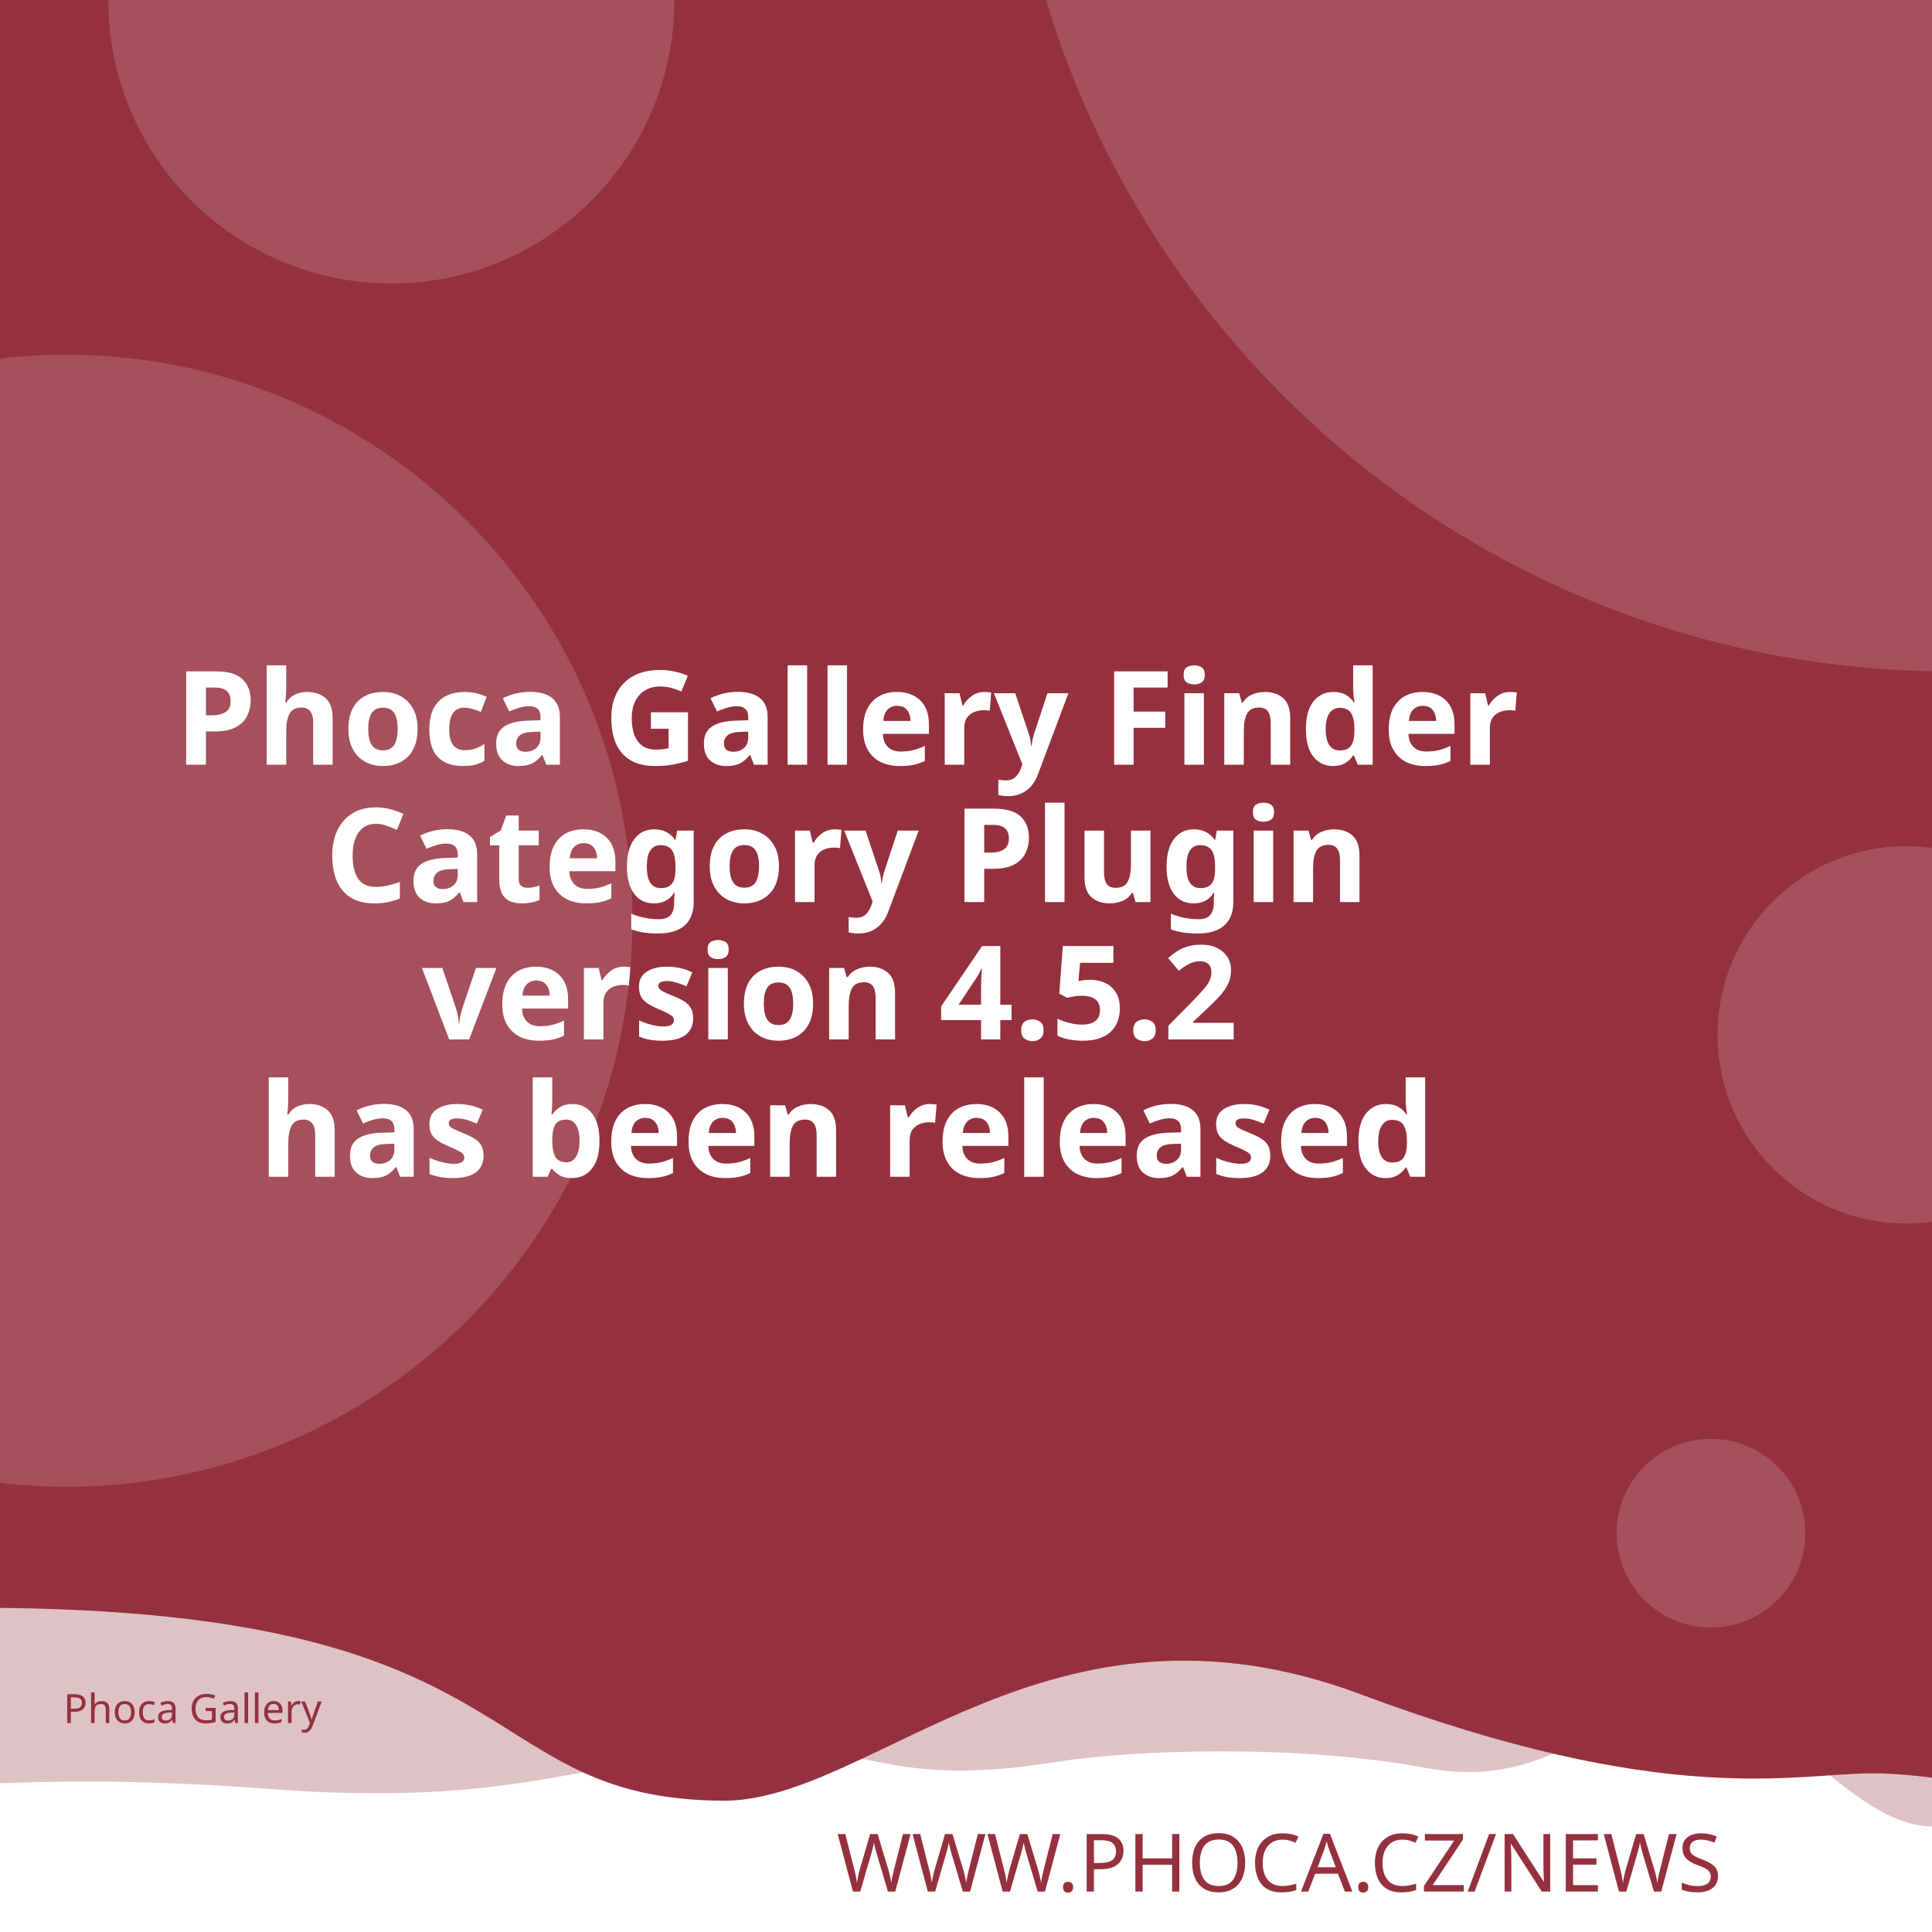
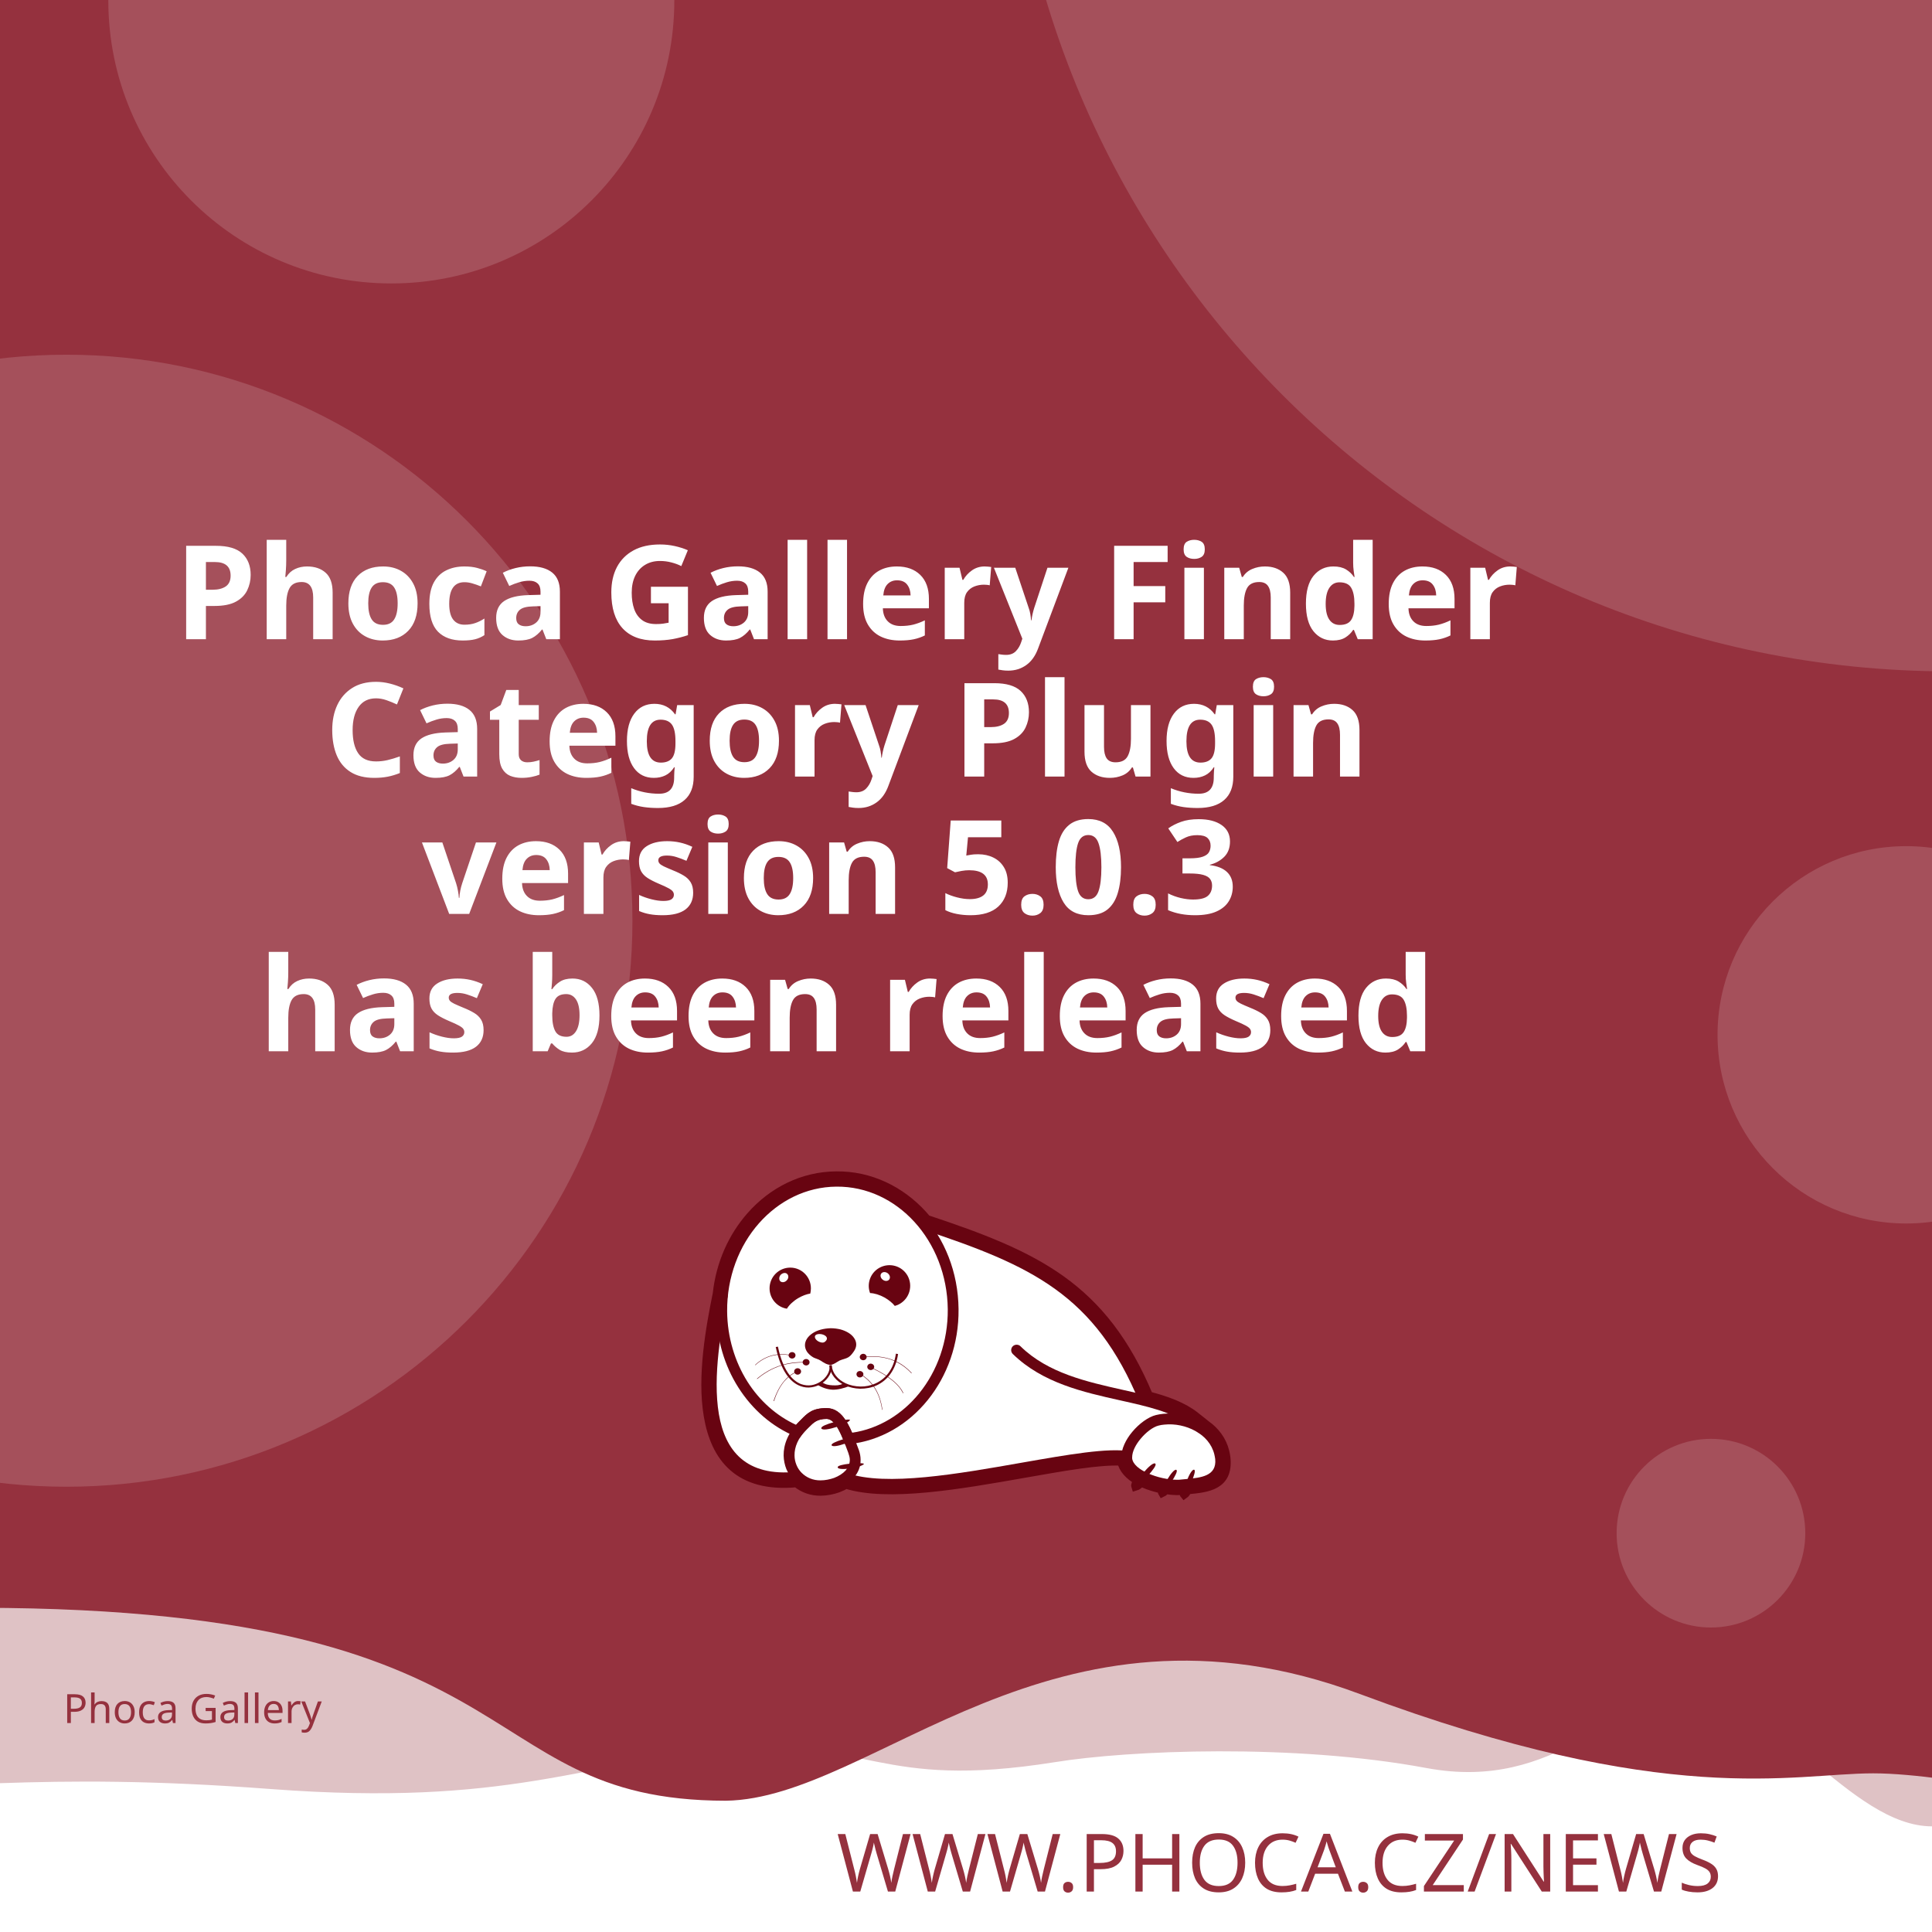
<svg xmlns="http://www.w3.org/2000/svg" width="512" height="512" viewBox="0 0 512 512" version="1.1" id="svg5">
-   <defs id="defs2" />
+   <defs id="defs2">
+     <clipPath id="clip1">
+       <path d="M 20,426 H 575 V 841.891 H 20 Z m 0,0" id="path2" />
+     </clipPath>
+   </defs>
  <g id="layer1">
    <path d="m -288.549,96.962 a 6.384,6.384 0 0 0 -6.384,6.384 v 81.087 a 6.384,6.384 0 0 0 6.384,6.384 h 81.083 a 6.384,6.384 0 0 0 6.384,-6.384 v -81.087 a 6.384,6.384 0 0 0 -6.384,-6.384 z m 16.084,16.188 c 0.591,-0.033 1.134,0.125 1.642,0.482 0.508,0.359 0.842,0.809 1.006,1.355 l 2.415,8.308 46.517,-2.44 c 0.829,-0.043 1.521,0.245 2.074,0.86 0.55,0.606 0.769,1.334 0.636,2.174 l -3.898,24.937 c -0.138,0.736 -0.57,1.497 -1.288,2.273 -0.719,0.787 -1.656,1.211 -2.797,1.272 l -32.861,1.721 3.038,10.253 27.775,-1.455 c 0.726,-0.04 1.351,0.178 1.887,0.648 0.523,0.483 0.803,1.086 0.844,1.812 0.038,0.726 -0.178,1.352 -0.648,1.887 -0.483,0.525 -1.086,0.806 -1.812,0.844 l -2.597,0.137 0.137,2.593 c 0.038,0.729 -0.178,1.356 -0.661,1.879 -0.472,0.535 -1.071,0.819 -1.8,0.856 -0.726,0.038 -1.353,-0.178 -1.879,-0.661 -0.535,-0.472 -0.814,-1.073 -0.852,-1.8 l -0.137,-2.593 -15.573,0.81 0.133,2.597 c 0.038,0.729 -0.176,1.356 -0.648,1.879 -0.483,0.535 -1.086,0.818 -1.812,0.856 -0.726,0.04 -1.352,-0.178 -1.887,-0.661 -0.525,-0.472 -0.806,-1.073 -0.844,-1.8 l -0.137,-2.597 -1.608,0.083 c -0.623,0.033 -1.193,-0.112 -1.721,-0.428 -0.515,-0.317 -0.883,-0.632 -1.11,-0.931 l -0.287,-0.507 -13.05,-49.343 -2.805,0.146 c -0.696,0.038 -1.312,-0.181 -1.858,-0.661 -0.545,-0.472 -0.835,-1.069 -0.873,-1.795 -0.038,-0.729 0.186,-1.353 0.682,-1.879 0.493,-0.535 1.083,-0.818 1.779,-0.856 z" style="fill:#ffffff;stroke-width:1;paint-order:stroke fill markers" id="path400" />
    <rect style="opacity:1;fill:#ffffff;stroke-width:5;stroke-linejoin:round;paint-order:stroke fill markers" id="rect723" width="512" height="512" x="0" y="0" />
    <path id="rect4460" style="opacity:0.3;fill:#95313e;fill-opacity:1;stroke-width:5;stroke-linejoin:round;paint-order:stroke fill markers" d="M -256,4 H 768 v 480 c 0,0 -42.667,-10 -64,-10 -21.333,0 -42.408,10 -64,10 -21.592,0 -42.667,-10 -64,-10 -21.333,0 -42.408,10 -64,10 -21.592,0 -41.887,-34.701 -63.221,-34.701 -21.333,0 -35.645,25.795 -70.761,19.246 -35.116,-6.549 -78.862,-4.741 -98.515,-1.547 -47.289,7.533 -49.247,-6.724 -87.369,-3.311 -38.122,3.413 -56.921,15.193 -120.307,10.429 -63.387,-4.764 -84.091,0.698 -135.827,-0.116 -21.333,0 -42.408,10 -64,10 -21.592,0 -42.667,-10 -64,-10 -21.333,0 -64,10 -64,10 z" />
    <path id="rect4460-5" style="fill:#95313e;fill-opacity:1;stroke-width:5;stroke-linejoin:round;paint-order:stroke fill markers" d="M -316,4.9999998e-7 H 708 V 480 c 0,0 -42.667,-10 -64,-10 -21.333,0 -42.408,10 -64,10 -21.592,0 -62.256,-10.048 -83.59,-10.048 -21.333,0 -54.449,9.448 -136.059,-21.03 -81.61,-30.478 -128.583,27.669 -167.971,28.291 -70.795,-0.042 -47.303,-54.288 -212.561,-50.983 C -185.439,429.534 -38.408,480 -60,480 c -21.592,0 -42.667,-10 -64,-10 -21.333,0 -42.408,10 -64,10 -21.592,0 -42.667,-10 -64,-10 -21.333,0 -64,10 -64,10 z" />
    <text xml:space="preserve" style="font-style:normal;font-weight:normal;font-size:21.333px;line-height:1.25;font-family:sans-serif;fill:#95313e;fill-opacity:1;stroke:none" x="484.042" y="501.277" id="text2910-3-7">
      <tspan id="tspan2908-6-5" x="484.042" y="501.277" style="font-style:normal;font-variant:normal;font-weight:300;font-stretch:normal;font-size:21.333px;font-family:Montserrat;-inkscape-font-specification:'Montserrat Light';text-align:end;text-anchor:end;fill:#95313e;fill-opacity:1">WWW.PHOCA.CZ/NEWS</tspan>
    </text>
-     <text xml:space="preserve" style="font-style:normal;font-variant:normal;font-weight:600;font-stretch:normal;font-size:34.667px;line-height:1.05;font-family:Rubik;-inkscape-font-specification:'Rubik Semi-Bold';fill:#ffffff;fill-opacity:1;stroke:none" x="256" y="165" id="text11252">
-       <tspan x="256" y="165" id="tspan403" style="text-align:center;text-anchor:middle" />
-       <tspan x="256" y="202.659" style="font-size:34.667px;text-align:center;text-anchor:middle" id="tspan442">Phoca Gallery Finder</tspan>
-       <tspan x="256" y="239.059" style="font-size:34.667px;text-align:center;text-anchor:middle" id="tspan444">Category Plugin</tspan>
-       <tspan x="256" y="275.459" id="tspan1992" style="font-size:34.667px;text-align:center;text-anchor:middle">version 4.5.2
+     <text xml:space="preserve" style="font-style:normal;font-variant:normal;font-weight:600;font-stretch:normal;font-size:34.667px;line-height:1.05;font-family:Rubik;-inkscape-font-specification:'Rubik Semi-Bold';fill:#ffffff;fill-opacity:1;stroke:none" x="256" y="133" id="text11252">
+       <tspan x="256" y="133" id="tspan403" style="text-align:center;text-anchor:middle" />
+       <tspan x="256" y="169.4" style="font-size:34.667px;text-align:center;text-anchor:middle" id="tspan442">Phoca Gallery Finder</tspan>
+       <tspan x="256" y="205.8" style="font-size:34.667px;text-align:center;text-anchor:middle" id="tspan444">Category Plugin</tspan>
+       <tspan x="256" y="242.2" id="tspan1992" style="font-size:34.667px;text-align:center;text-anchor:middle">version 5.0.3
</tspan>
-       <tspan x="256" y="311.859" id="tspan2906" style="font-size:34.667px;text-align:center;text-anchor:middle">has been released</tspan>
-       <tspan x="256" y="348.259" id="tspan1994" style="font-size:34.667px" />
+       <tspan x="256" y="278.6" id="tspan2906" style="font-size:34.667px;text-align:center;text-anchor:middle">has been released</tspan>
+       <tspan x="256" y="315" id="tspan1994" style="font-size:34.667px" />
    </text>
    <circle style="opacity:0.15;fill:#ffffff;fill-opacity:1;stroke-width:5;stroke-linejoin:round;paint-order:stroke fill markers" id="path8376" cx="516.67" cy="-72.081" r="250" />
    <circle style="opacity:0.15;fill:#ffffff;fill-opacity:1;stroke-width:5;stroke-linejoin:round;paint-order:stroke fill markers" id="path8376-9" cx="17.604" cy="244" r="150" />
    <circle style="opacity:0.15;fill:#ffffff;fill-opacity:1;stroke-width:5;stroke-linejoin:round;paint-order:stroke fill markers" id="path8376-6" cx="103.704" cy="0.117" r="75" />
    <circle style="opacity:0.15;fill:#ffffff;fill-opacity:1;stroke-width:5;stroke-linejoin:round;paint-order:stroke fill markers" id="path8376-6-2" cx="505.168" cy="274.238" r="50" />
    <circle style="opacity:0.15;fill:#ffffff;fill-opacity:1;stroke-width:5;stroke-linejoin:round;paint-order:stroke fill markers" id="path8376-6-2-1" cx="453.421" cy="406.309" r="25" />
    <text xml:space="preserve" style="font-style:normal;font-weight:normal;font-size:10.667px;line-height:1.25;font-family:sans-serif;fill:#95313e;fill-opacity:1;stroke:none" x="57.956" y="456.624" id="text396">
      <tspan id="tspan394" x="57.956" y="456.624" style="font-style:normal;font-variant:normal;font-weight:normal;font-stretch:normal;font-size:10.667px;font-family:Rubik;-inkscape-font-specification:Rubik;text-align:center;text-anchor:middle;fill:#95313e;fill-opacity:1">Phoca Gallery</tspan>
    </text>
+     <g id="g760" transform="matrix(0.5260845,0,0,0.5260845,99.42418,10.37304)">
+       <path style="fill:#ffffff;fill-opacity:1;fill-rule:evenodd;stroke:none" d="m 389.621,683.473 c 9.113,2.391 17.273,5.336 23.457,10.227 l 5.375,4.273 -0.004,0.008 c 4.633,3.242 8.191,7.863 9.594,13.672 0.242,0.977 0.426,2.016 0.547,3.055 1.465,14.07 -9.473,15.141 -19.348,16.055 -0.648,1.137 -1.25,1.992 -1.66,2.266 -0.246,-0.289 -0.254,-1.047 -0.09,-2.051 -0.246,0.031 -0.52,0.062 -0.824,0.098 -0.855,0.059 -1.77,0.121 -2.809,0.121 -1.75,-0.023 -3.684,-0.199 -5.691,-0.523 -0.645,0.738 -1.207,1.266 -1.578,1.438 -0.172,-0.285 -0.098,-0.895 0.145,-1.691 -3.309,-0.637 -6.738,-1.656 -9.793,-3.012 -0.332,-0.148 -0.66,-0.301 -0.984,-0.461 -1.219,1.098 -2.277,1.891 -2.863,2.051 -0.176,-0.504 0.289,-1.621 1.109,-2.973 -4.211,-2.402 -7.395,-5.645 -8.18,-9.641 -10.754,-0.684 -29.09,2.582 -49.293,6.141 -31.996,5.633 -68.574,12.086 -89.609,5.406 -1.258,0.789 -2.625,1.453 -4.07,1.984 -2.688,0.977 -5.617,1.523 -8.609,1.586 -4.73,0.055 -8.941,-1.551 -12.176,-4.27 -29.23,2.742 -40.98,-12.871 -44.496,-33.715 -3.402,-19.863 1.055,-44.504 4.527,-61.535 1.641,-15.129 7.793,-28.699 16.91,-39.043 10.93,-12.461 26.137,-20.215 43.051,-20.336 h 0.062 c 16.914,-0.184 32.242,7.328 43.418,19.543 0.715,0.781 1.414,1.582 2.094,2.406 27.59,9.176 49.688,17.566 67.891,30.629 18.176,13.078 32.348,30.754 43.898,58.293 z m 0,0" id="path177" />
+       <g clip-path="url(#clip1)" clip-rule="nonzero" id="g181">
+         <path style="fill:none;stroke:#680411;stroke-width:2.835;stroke-linecap:butt;stroke-linejoin:miter;stroke-miterlimit:22.926;stroke-opacity:1" d="m 245.703,99.901 c 5.747,-1.508 10.893,-3.365 14.792,-6.449 l 3.39,-2.695 -0.002,-0.005 c 2.922,-2.045 5.166,-4.959 6.05,-8.622 0.153,-0.616 0.269,-1.271 0.345,-1.926 0.924,-8.873 -5.974,-9.548 -12.201,-10.124 -0.409,-0.717 -0.788,-1.256 -1.047,-1.429 -0.155,0.182 -0.16,0.66 -0.057,1.293 -0.155,-0.02 -0.328,-0.039 -0.52,-0.062 -0.539,-0.037 -1.116,-0.076 -1.771,-0.076 -1.104,0.015 -2.323,0.126 -3.589,0.33 -0.406,-0.466 -0.761,-0.798 -0.995,-0.907 -0.108,0.18 -0.062,0.564 0.091,1.067 -2.086,0.402 -4.249,1.044 -6.176,1.899 -0.209,0.094 -0.416,0.19 -0.621,0.291 -0.769,-0.692 -1.436,-1.192 -1.806,-1.293 -0.111,0.318 0.182,1.022 0.7,1.875 -2.655,1.515 -4.663,3.56 -5.158,6.08 -6.782,0.431 -18.345,-1.628 -31.085,-3.872 -20.177,-3.552 -43.244,-7.622 -56.51,-3.409 -0.793,-0.498 -1.655,-0.916 -2.567,-1.251 -1.695,-0.616 -3.542,-0.961 -5.429,-1 -2.983,-0.034 -5.639,0.978 -7.678,2.692 -18.433,-1.729 -25.843,8.117 -28.06,21.261 -2.146,12.526 0.665,28.065 2.855,38.805 1.035,9.541 4.914,18.098 10.664,24.621 6.892,7.858 16.482,12.748 27.149,12.824 h 0.039 c 10.666,0.116 20.333,-4.621 27.38,-12.324 0.451,-0.493 0.892,-0.998 1.32,-1.517 17.399,-5.786 31.334,-11.078 42.813,-19.315 11.462,-8.247 20.399,-19.394 27.683,-36.761 z m 0,0" transform="matrix(1.58574,0,0,-1.58574,0,841.8898)" id="path179" />
+       </g>
+       <path style="fill:#680411;fill-opacity:1;fill-rule:evenodd;stroke:none" d="m 393.047,717.762 c 1.16,1.098 -7.754,10.625 -9.953,11.234 -0.672,-1.895 7.816,-12.52 9.832,-11.48 0.121,0.062 0.246,0.367 0.121,0.246" id="path183" />
+       <path style="fill:#680411;fill-opacity:1;fill-rule:evenodd;stroke:none" d="m 403.676,720.875 c 1.219,0.855 -5.254,10.379 -7.086,11.234 -0.914,-1.523 5.07,-12.09 6.961,-11.418 0.125,0.062 0.305,0.305 0.125,0.184" id="path185" />
+       <path style="fill:#680411;fill-opacity:1;fill-rule:evenodd;stroke:none" d="m 412.652,720.754 c 1.344,0.609 -3.422,11.172 -5.07,12.273 -1.16,-1.344 2.934,-12.766 4.945,-12.398 0.062,0 0.309,0.246 0.125,0.125" id="path187" />
+       <path style="fill:#680411;fill-opacity:1;fill-rule:evenodd;stroke:none" d="m 224.809,699.621 c -0.43,-1.586 12.211,-4.824 14.41,-4.152 -0.426,1.957 -13.375,6.414 -14.473,4.398 -0.062,-0.121 0,-0.488 0.062,-0.246 z m 0,0" id="path189" />
+       <path style="fill:#680411;fill-opacity:1;fill-rule:evenodd;stroke:none" d="m 229.938,708.172 c -0.367,-1.402 10.746,-4.641 12.703,-4.09 -0.367,1.77 -11.664,6.043 -12.703,4.273 -0.062,-0.062 -0.062,-0.367 0,-0.184" id="path191" />
+       <path style="fill:#680411;fill-opacity:1;fill-rule:evenodd;stroke:none" d="m 233.051,719.285 c -0.121,-1.402 11.359,-2.504 13.191,-1.648 -0.609,1.711 -12.52,3.789 -13.25,1.895 0,-0.121 0.059,-0.43 0.059,-0.246 z m 0,0" id="path193" />
+       <path style="fill:#680411;fill-opacity:1;fill-rule:evenodd;stroke:none" d="m 268.164,622.859 c 2.809,5.008 1.102,11.359 -3.906,14.23 -0.793,0.488 -1.648,0.793 -2.504,1.039 -1.16,-1.469 -2.934,-2.934 -5.008,-4.152 -2.625,-1.469 -5.312,-2.262 -7.449,-2.32 -1.773,-4.703 0.121,-10.141 4.641,-12.703 5.008,-2.809 11.359,-1.102 14.227,3.906 z m -12.457,2.078 c -1.098,-0.793 -1.465,-2.199 -0.793,-3.113 0.672,-0.918 2.137,-0.98 3.234,-0.184 1.164,0.855 1.469,2.258 0.797,3.176 -0.672,0.914 -2.137,0.977 -3.238,0.121" id="path195" />
+       <path style="fill:#680411;fill-opacity:1;fill-rule:evenodd;stroke:none" d="m 209.113,618.832 c 5.738,0 10.383,4.699 10.383,10.441 0,0.914 -0.125,1.77 -0.309,2.625 -1.891,0.305 -4.027,1.098 -6.105,2.32 -2.566,1.527 -4.578,3.48 -5.68,5.312 -4.945,-0.793 -8.73,-5.066 -8.73,-10.258 0,-5.742 4.641,-10.441 10.441,-10.441 z m -4.824,3.602 c 0.977,-0.977 2.441,-1.223 3.234,-0.43 0.855,0.797 0.797,2.262 -0.18,3.238 -0.918,1.039 -2.383,1.223 -3.238,0.488 -0.793,-0.793 -0.734,-2.258 0.184,-3.297" id="path197" />
+       <path style="fill:#680411;fill-opacity:1;fill-rule:evenodd;stroke:none" d="m 229.449,649.363 c 1.77,0 3.48,0.246 5.008,0.613 1.527,0.426 2.93,1.035 4.09,1.77 1.16,0.73 2.137,1.648 2.75,2.625 0.672,0.977 1.035,2.078 1.035,3.238 0,1.098 -0.426,2.32 -1.16,3.359 -0.73,1.035 -1.523,2.195 -2.746,2.992 -1.281,0.793 -3.055,1.035 -4.52,1.707 -1.406,0.734 -3.055,2.137 -4.641,2.137 -1.77,0 -3.664,-1.34 -4.887,-2.137 -1.281,-0.855 -2.871,-1.035 -4.031,-1.832 -1.16,-0.73 -2.137,-1.648 -2.809,-2.625 -0.672,-1.039 -1.035,-2.137 -1.035,-3.297 0,-1.16 0.363,-2.262 1.035,-3.297 0.613,-0.977 1.59,-1.895 2.75,-2.688 1.16,-0.793 2.562,-1.406 4.09,-1.832 1.59,-0.43 3.238,-0.672 5.07,-0.734 z m -3.969,3.176 c 1.707,0.551 2.625,1.711 1.77,2.934 -0.914,1.219 -1.832,1.402 -3.418,0.793 -1.59,-0.613 -2.629,-2.016 -2.262,-2.992 0.305,-0.918 2.199,-1.285 3.91,-0.734 z m 0,0" id="path199" />
+       <path style="fill:#680411;fill-opacity:1;fill-rule:nonzero;stroke:none" d="m 202.883,658.645 c 2.445,11.664 7.023,17.102 11.664,18.871 1.773,0.609 3.543,0.793 5.191,0.551 1.648,-0.246 3.238,-0.918 4.582,-1.773 3.051,-2.012 5.008,-5.25 4.516,-8.18 l 1.102,-0.125 c 0.488,3.301 -1.648,6.965 -5.008,9.223 -1.465,0.914 -3.238,1.648 -5.07,1.895 -1.832,0.305 -3.785,0.121 -5.68,-0.613 -5.004,-1.832 -9.832,-7.512 -12.395,-19.664 l 1.098,-0.18 z m 0,0" id="path201" />
+       <path style="fill:#680411;fill-opacity:1;fill-rule:nonzero;stroke:none" d="m 229.938,667.988 c 0.367,4.094 3.176,7.27 7.023,9.102 2.195,1.035 4.824,1.586 7.449,1.648 2.625,0.059 5.312,-0.488 7.816,-1.648 4.887,-2.262 8.977,-6.961 10.078,-14.902 l 1.098,0.184 c -1.223,8.305 -5.559,13.312 -10.75,15.754 -2.625,1.223 -5.496,1.711 -8.305,1.711 -2.746,-0.059 -5.496,-0.672 -7.875,-1.77 -4.152,-1.953 -7.27,-5.438 -7.637,-9.953 z m 0,0" id="path203" />
+       <path style="fill:#680411;fill-opacity:1;fill-rule:nonzero;stroke:none" d="m 224.93,676.477 c 1.895,1.285 3.359,1.527 5.496,1.648 2.137,0.062 3.113,0.125 5.617,-0.914 l 2.992,1.223 c -2.809,1.16 -6.227,2.016 -8.73,1.891 -2.566,-0.121 -5.375,-1.098 -7.574,-2.562 z m 0,0" id="path205" />
+       <path style="fill:#680411;fill-opacity:1;fill-rule:evenodd;stroke:none" d="m 210.027,661.395 c 0.98,0 1.711,0.734 1.711,1.586 0,0.918 -0.73,1.652 -1.711,1.652 -0.977,0 -1.77,-0.734 -1.77,-1.652 0,-0.852 0.793,-1.586 1.77,-1.586" id="path207" />
+       <path style="fill:#680411;fill-opacity:1;fill-rule:evenodd;stroke:none" d="m 217.113,664.875 c 0.977,0 1.711,0.734 1.711,1.648 0,0.855 -0.734,1.59 -1.711,1.59 -0.977,0 -1.77,-0.734 -1.77,-1.59 0,-0.914 0.793,-1.648 1.77,-1.648" id="path209" />
+       <path style="fill:#680411;fill-opacity:1;fill-rule:evenodd;stroke:none" d="m 212.777,669.516 c 0.977,0 1.77,0.734 1.77,1.648 0,0.855 -0.793,1.59 -1.77,1.59 -0.918,0 -1.711,-0.734 -1.711,-1.59 0,-0.914 0.793,-1.648 1.711,-1.648" id="path211" />
+       <path style="fill:#680411;fill-opacity:1;fill-rule:evenodd;stroke:none" d="m 244.164,670.922 c 0.98,0 1.773,0.73 1.773,1.586 0,0.918 -0.793,1.648 -1.773,1.648 -0.977,0 -1.707,-0.73 -1.707,-1.648 0,-0.855 0.73,-1.586 1.707,-1.586" id="path213" />
+       <path style="fill:#680411;fill-opacity:1;fill-rule:evenodd;stroke:none" d="m 249.602,667.195 c 0.977,0 1.77,0.734 1.77,1.648 0,0.855 -0.793,1.59 -1.77,1.59 -0.918,0 -1.711,-0.734 -1.711,-1.59 0,-0.914 0.793,-1.648 1.711,-1.648" id="path215" />
+       <path style="fill:#680411;fill-opacity:1;fill-rule:evenodd;stroke:none" d="m 245.875,662.25 c 0.918,0 1.711,0.73 1.711,1.648 0,0.855 -0.793,1.586 -1.711,1.586 -0.977,0 -1.77,-0.73 -1.77,-1.586 0,-0.918 0.793,-1.648 1.77,-1.648" id="path217" />
+       <path style="fill:#680411;fill-opacity:1;fill-rule:nonzero;stroke:none" d="m 245.816,663.777 c 5.496,-0.672 10.195,-0.125 14.227,1.281 4.031,1.406 7.391,3.785 10.258,6.902 l -0.18,0.121 c -2.812,-3.055 -6.168,-5.375 -10.141,-6.84 -4.027,-1.406 -8.668,-1.895 -14.105,-1.281 z m 0,0" id="path219" />
+       <path style="fill:#680411;fill-opacity:1;fill-rule:nonzero;stroke:none" d="m 244.473,672.387 c 3.176,1.953 5.68,4.398 7.508,7.391 1.836,3.051 2.996,6.594 3.543,10.684 h -0.184 c -0.547,-4.027 -1.707,-7.57 -3.539,-10.562 -1.832,-2.934 -4.336,-5.434 -7.453,-7.328 z m 0,0" id="path221" />
+       <path style="fill:#680411;fill-opacity:1;fill-rule:nonzero;stroke:none" d="m 249.723,669.027 c 4.641,2.137 8.184,4.273 10.809,6.414 2.688,2.137 4.457,4.336 5.559,6.531 l -0.184,0.125 c -1.102,-2.199 -2.871,-4.398 -5.496,-6.473 -2.625,-2.141 -6.168,-4.277 -10.75,-6.414 z m 0,0" id="path223" />
+       <path style="fill:#680411;fill-opacity:1;fill-rule:nonzero;stroke:none" d="m 191.344,667.867 c 2.625,-2.441 5.555,-4.031 8.609,-4.824 3.176,-0.855 6.535,-0.793 10.074,0 v 0.184 c -3.539,-0.793 -6.898,-0.793 -10.012,0 -3.055,0.793 -5.926,2.383 -8.551,4.762 z m 0,0" id="path225" />
+       <path style="fill:#680411;fill-opacity:1;fill-rule:nonzero;stroke:none" d="m 192.32,674.77 c 3.723,-3.117 7.57,-5.254 11.664,-6.598 4.031,-1.344 8.305,-1.891 12.824,-1.707 v 0.18 c -4.52,-0.121 -8.734,0.43 -12.766,1.711 -4.027,1.344 -7.875,3.48 -11.602,6.598 z m 0,0" id="path227" />
+       <path style="fill:#680411;fill-opacity:1;fill-rule:nonzero;stroke:none" d="m 200.688,686.004 c 1.402,-4.273 3.172,-7.512 5.188,-9.891 1.957,-2.445 4.215,-3.973 6.535,-4.949 l 0.121,0.184 c -2.32,0.977 -4.516,2.504 -6.531,4.887 -1.957,2.383 -3.727,5.555 -5.07,9.832 l -0.246,-0.062 z m 0,0" id="path229" />
+       <path style="fill:#680411;fill-opacity:1;fill-rule:nonzero;stroke:none" d="m 379.43,716.781 c -9.953,-1.832 -30.168,1.773 -52.699,5.742 -32.613,5.738 -69.984,12.336 -90.809,5.008 l 1.832,-5.191 c 19.48,6.84 56.059,0.367 88,-5.25 23.02,-4.031 43.723,-7.695 54.652,-5.68 z m 0,0" id="path231" />
+       <path style="fill:#680411;fill-opacity:1;fill-rule:nonzero;stroke:none" d="m 232.258,572.602 h 0.062 c 16.914,-0.184 32.242,7.328 43.418,19.543 11.051,12.09 17.953,28.945 18.137,47.57 v 0.062 c 0.184,17.527 -5.742,33.648 -15.512,45.738 -9.895,12.273 -23.816,20.582 -39.57,22.23 l -2.016,0.18 -0.793,-1.891 c -1.344,-3.359 -2.75,-6.352 -4.336,-8.367 -1.285,-1.648 -2.688,-2.625 -4.277,-2.625 -4.762,0 -6.531,1.832 -8.977,4.273 l -1.039,1.039 c -0.426,0.426 -0.852,0.855 -1.219,1.281 v 0.062 c -0.43,0.426 -0.793,0.914 -1.102,1.281 l -1.281,1.711 -1.953,-0.793 C 200.016,699.074 190,690.34 182.914,679.164 176.016,668.293 171.984,655.105 171.863,640.875 c -0.184,-18.688 6.473,-35.602 17.34,-47.938 10.934,-12.457 26.141,-20.215 43.055,-20.336 z m 0.121,5.438 h -0.059 c -15.27,0.121 -29.07,7.203 -39.023,18.5 -10.016,11.359 -16.121,27.055 -16,44.277 0.121,13.188 3.91,25.402 10.199,35.418 6.105,9.648 14.656,17.281 24.547,21.801 0.488,-0.551 0.98,-1.098 1.469,-1.59 l 0.977,-0.977 c 3.359,-3.418 5.801,-5.859 12.883,-5.859 3.543,0 6.293,1.77 8.551,4.641 1.648,2.074 3.055,4.762 4.336,7.754 13.375,-1.953 25.219,-9.281 33.832,-19.906 9.039,-11.176 14.473,-26.016 14.352,-42.262 v -0.059 c -0.184,-17.223 -6.598,-32.793 -16.797,-43.969 -10.137,-11.113 -23.996,-17.895 -39.266,-17.77 z m 0,0" id="path233" />
+       <path style="fill:#680411;fill-opacity:1;fill-rule:nonzero;stroke:none" d="m 325.141,658.523 c 13.801,13.496 33.465,17.832 51.359,21.863 14.289,3.176 27.539,6.168 36.578,13.312 l 5.375,4.273 -3.422,4.277 -5.371,-4.277 c -8.062,-6.41 -20.703,-9.219 -34.383,-12.273 -18.625,-4.152 -39.023,-8.734 -53.984,-23.266 -0.547,-0.488 -0.914,-1.223 -0.914,-2.016 0,-1.527 1.219,-2.75 2.746,-2.75 0.797,0 1.527,0.309 2.016,0.855 z m 0,0" id="path235" />
+       <path style="fill:#680411;fill-opacity:1;fill-rule:nonzero;stroke:none" d="m 428.59,714.707 c 1.465,14.105 -9.527,15.145 -19.418,16.059 -0.672,0.062 -1.344,0.184 -2.504,0.309 -0.855,0.059 -1.773,0.121 -2.812,0.121 -5.004,-0.062 -11.539,-1.406 -16.914,-3.785 -5.863,-2.629 -10.504,-6.656 -11.055,-11.91 -0.059,-0.305 -0.059,-0.73 -0.059,-1.098 0.059,-4.336 2.32,-8.977 5.496,-12.766 3.48,-4.211 8.184,-7.633 12.031,-8.547 1.219,-0.309 2.441,-0.488 3.664,-0.613 6.289,-0.672 13.188,0.672 18.867,3.91 5.863,3.234 10.504,8.426 12.152,15.266 0.246,0.977 0.43,2.016 0.551,3.055 z m -19.906,10.625 c 7.266,-0.672 15.324,-1.465 14.473,-10.074 -0.125,-0.797 -0.246,-1.59 -0.43,-2.324 -1.281,-5.25 -4.883,-9.219 -9.527,-11.785 -4.699,-2.625 -10.379,-3.785 -15.633,-3.234 -0.977,0.059 -1.953,0.242 -2.93,0.488 -2.75,0.672 -6.289,3.297 -9.102,6.715 -2.441,2.934 -4.211,6.352 -4.211,9.285 0,0.121 0,0.305 0,0.547 0.367,2.992 3.664,5.559 7.875,7.453 4.703,2.137 10.324,3.297 14.656,3.297 0.797,0 1.527,0 2.262,-0.121 l 2.562,-0.246 z m 0,0" id="path237" />
+       <path style="fill:#680411;fill-opacity:1;fill-rule:nonzero;stroke:none" d="m 177.664,632.816 c -3.297,16.547 -7.758,40.73 -4.52,59.844 3.113,18.137 13.434,31.695 39.266,29.008 l 0.551,5.496 c -29.742,3.055 -41.648,-12.641 -45.191,-33.648 -3.418,-19.969 1.102,-44.762 4.582,-61.801 z m 0,0" id="path239" />
+       <path style="fill:#680411;fill-opacity:1;fill-rule:nonzero;stroke:none" d="m 227.371,689.609 c 8.488,0 12.094,9.832 16.184,20.883 l 0.062,0.121 c 0.609,1.711 0.914,3.422 0.914,5.008 0.062,3.48 -1.219,6.535 -3.418,8.977 -2.078,2.324 -4.887,4.156 -8.062,5.316 -2.688,0.977 -5.617,1.523 -8.609,1.586 -5.375,0.062 -10.078,-2.016 -13.434,-5.434 -1.652,-1.648 -2.934,-3.543 -3.848,-5.68 -0.855,-2.137 -1.344,-4.457 -1.406,-6.902 -0.062,-5.496 2.199,-11.543 7.758,-17.039 l 0.977,-0.977 c 3.355,-3.418 5.801,-5.859 12.883,-5.859 z m 11.055,22.777 c -3.422,-9.16 -6.414,-17.344 -11.055,-17.344 -4.762,0 -6.531,1.832 -8.977,4.273 l -1.039,1.039 c -4.395,4.336 -6.168,8.918 -6.105,13.07 0,1.707 0.367,3.355 0.977,4.824 0.613,1.523 1.527,2.867 2.625,3.969 2.383,2.379 5.742,3.848 9.527,3.785 2.32,0 4.641,-0.488 6.781,-1.223 2.379,-0.914 4.395,-2.195 5.859,-3.785 1.285,-1.527 2.078,-3.297 2.078,-5.312 0,-0.977 -0.246,-2.016 -0.672,-3.176 z m 0,0" id="path241" />
+       <path style="fill:#680411;fill-opacity:1;fill-rule:nonzero;stroke:none" d="m 277.02,594.281 c 27.969,9.281 50.32,17.711 68.703,30.898 18.504,13.312 32.852,31.391 44.516,59.785 l -5.066,2.141 c -11.238,-27.422 -24.977,-44.766 -42.625,-57.465 -17.773,-12.824 -39.758,-21.07 -67.238,-30.168 z m 0,0" id="path243" />
+     </g>
  </g>
</svg>
